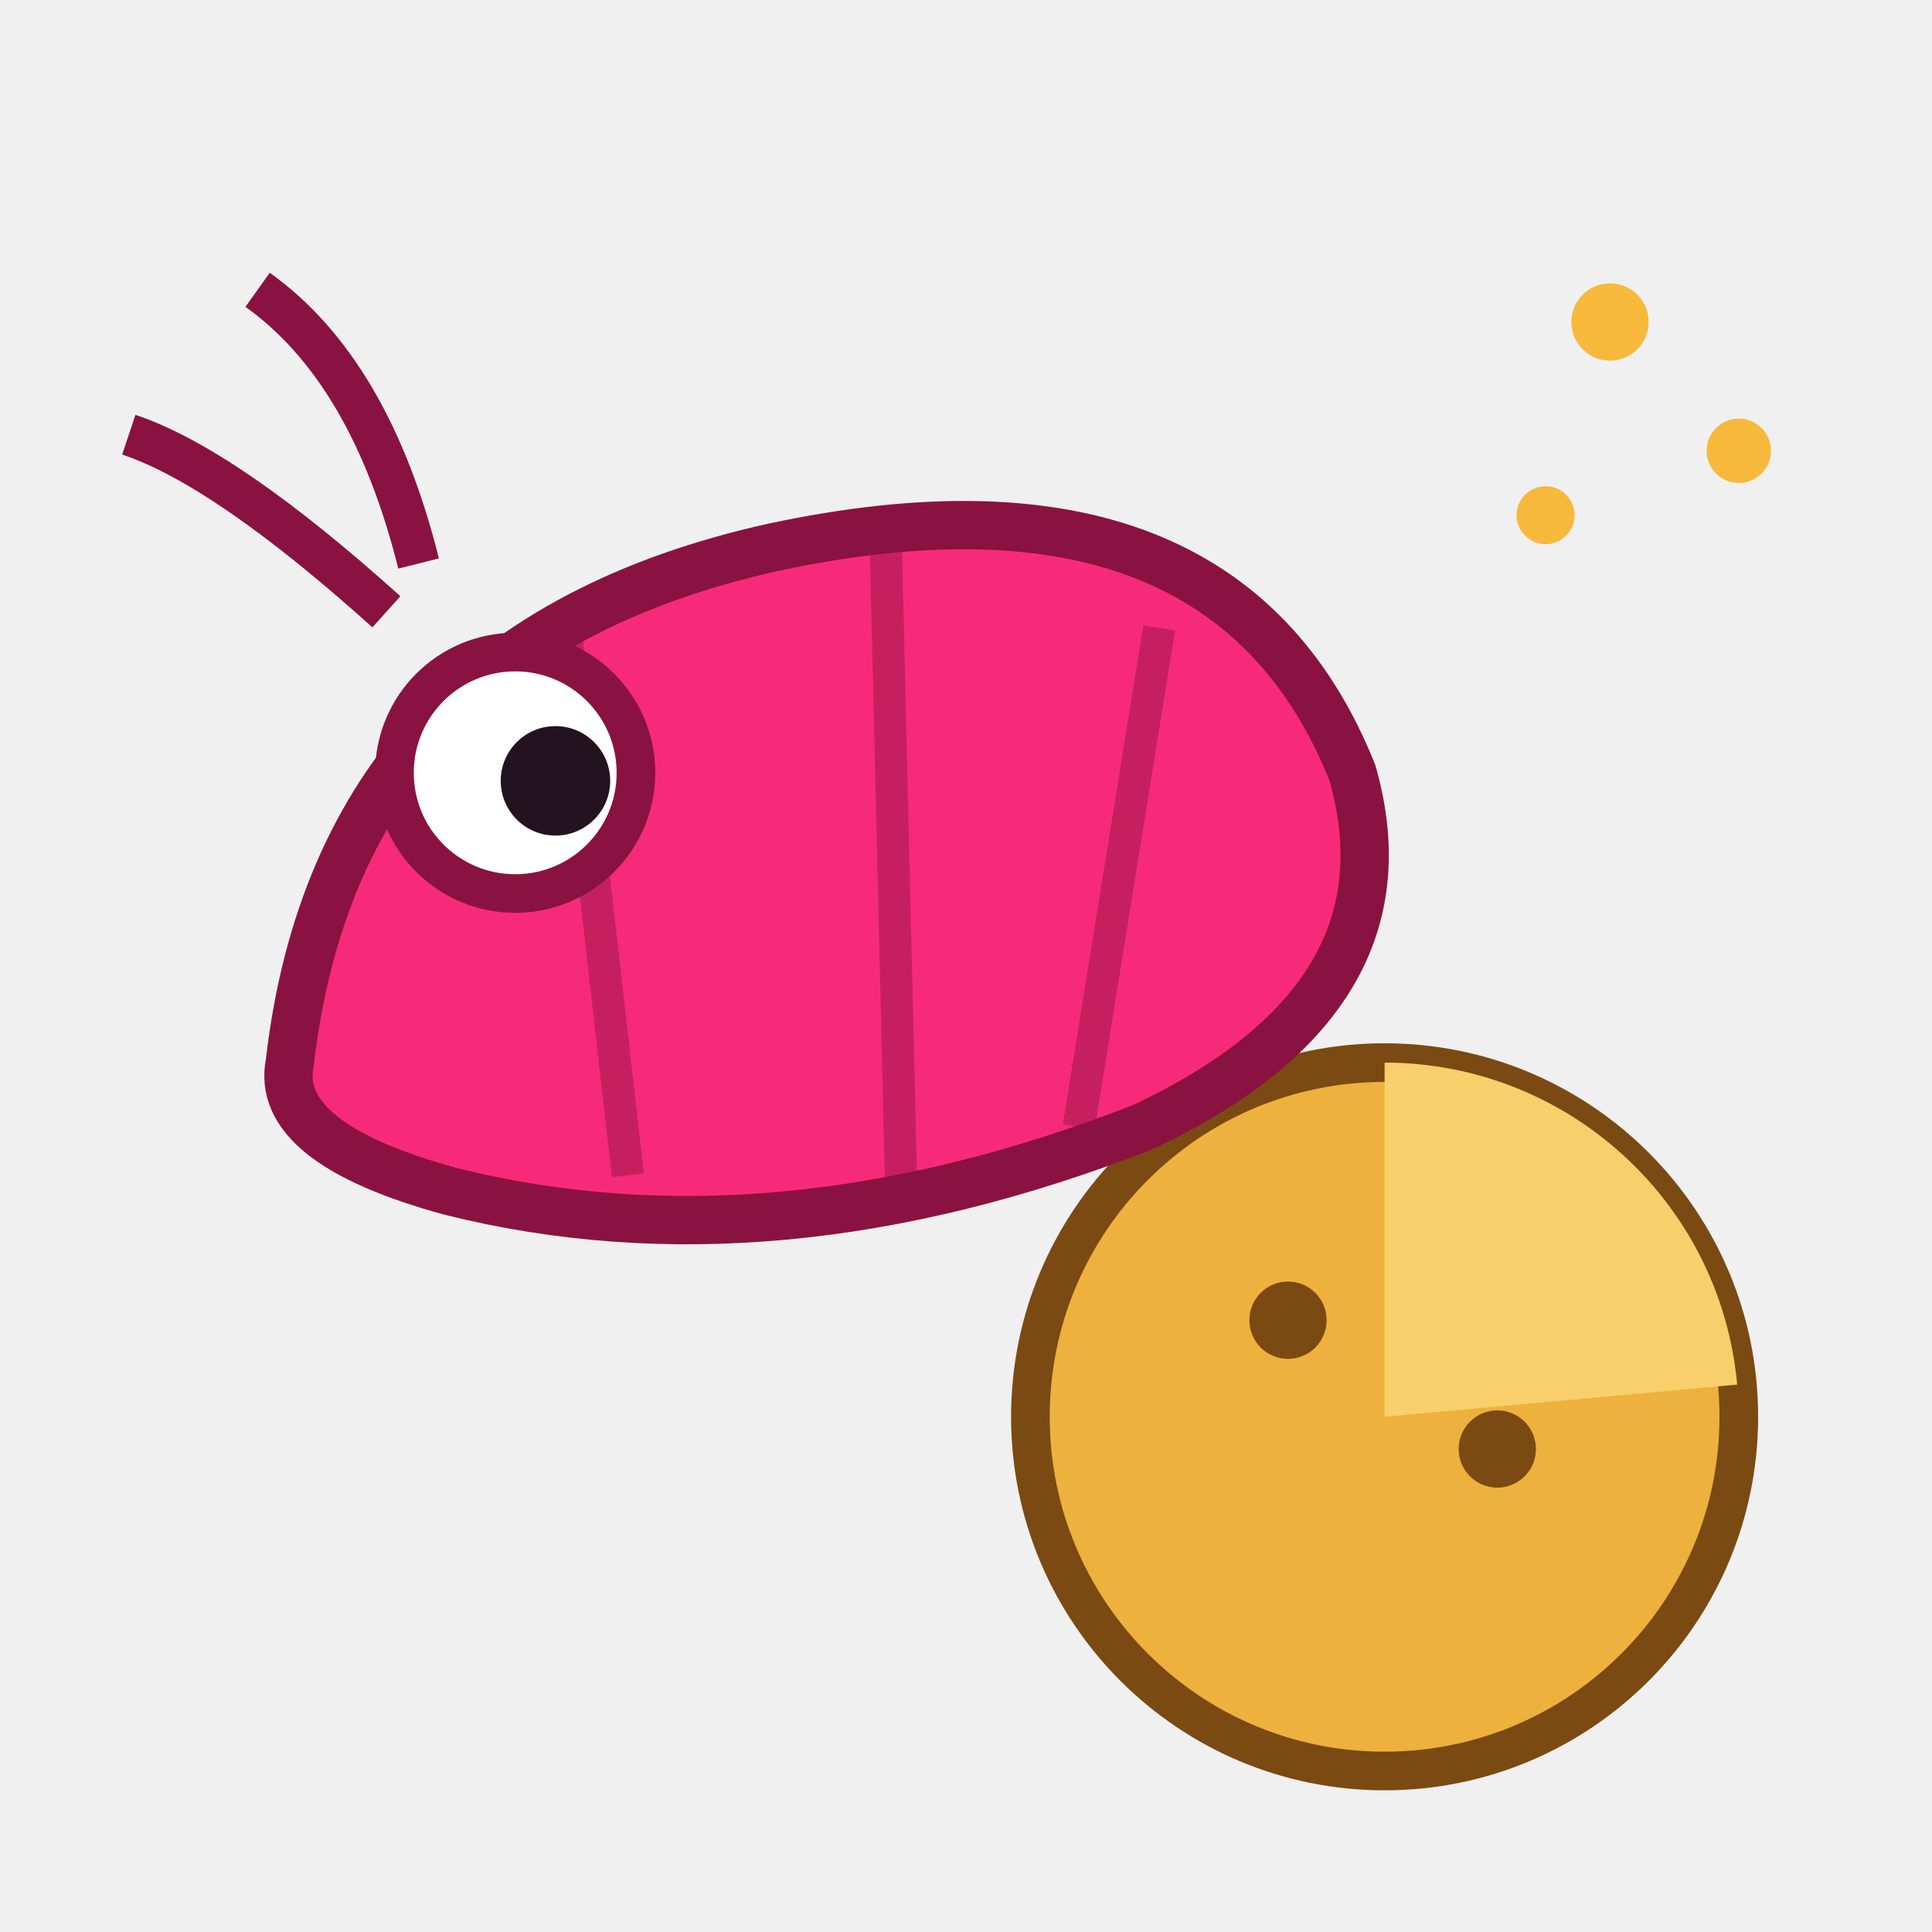
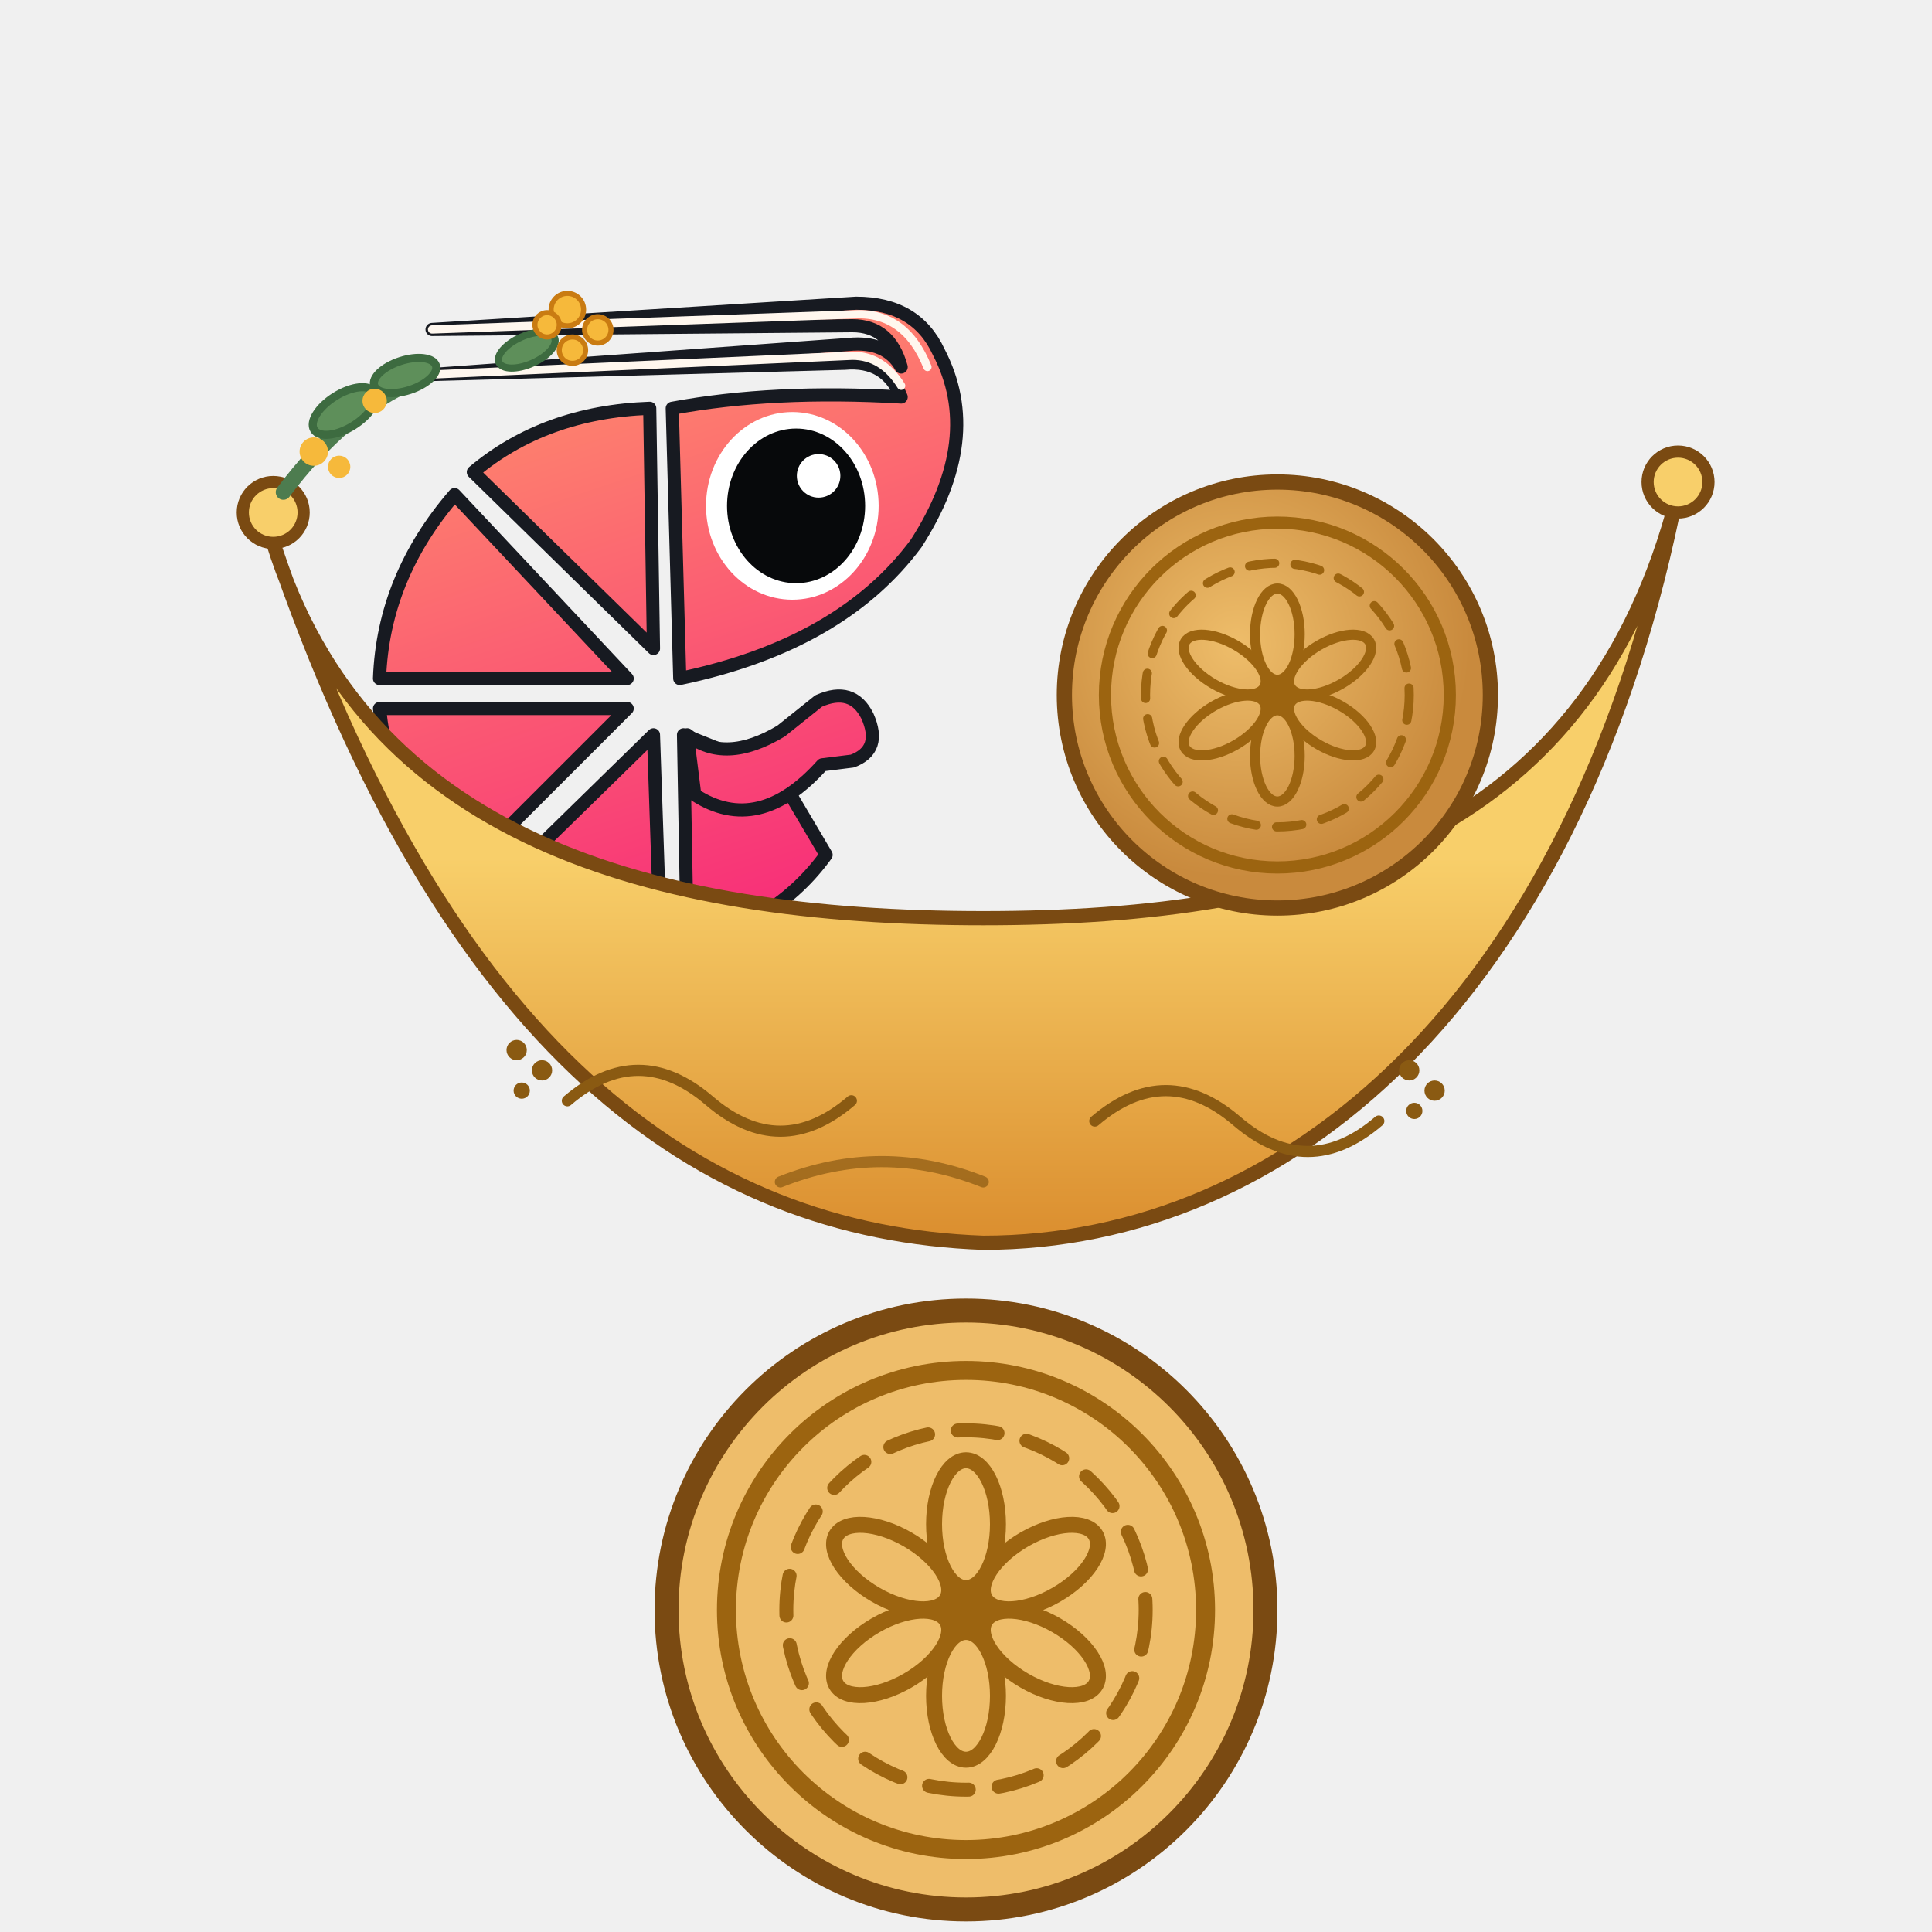
<svg xmlns="http://www.w3.org/2000/svg" width="120" height="120" viewBox="0 0 120 120">
-   <circle cx="86" cy="88" r="22" fill="#eeb13e" stroke="#7a4a12" stroke-width="2.4" />
-   <path d="M86 66a22 22 0 0 1 21.9 20L86 88Z" fill="#f8cf6a" />
-   <g fill="#7a4a12">
-     <circle cx="80" cy="82" r="2.4" />
-     <circle cx="93" cy="90" r="2.4" />
+   <g transform="translate(5 6) scale(0.315)">
+     <defs>
+       <linearGradient id="b-shrimp" gradientUnits="userSpaceOnUse" x1="25" y1="0" x2="85" y2="180">
+         <stop stop-color="#ff956b" />
+         <stop offset="1" stop-color="#f72a79" />
+       </linearGradient>
+       <linearGradient id="b-moon-hull" gradientUnits="userSpaceOnUse" x1="176" y1="150" x2="176" y2="230">
+         <stop stop-color="#f8cf6a" />
+         <stop offset="1" stop-color="#d98a2b" />
+       </linearGradient>
+       <radialGradient id="b-cake" gradientUnits="userSpaceOnUse" cx="228" cy="108" r="46">
+         <stop stop-color="#eebd6a" />
+         <stop offset="1" stop-color="#c98a3d" />
+       </radialGradient>
+     </defs>
+     <g transform="translate(56 40) scale(0.74)">
+       <g stroke="#171a21" stroke-width="3.5" stroke-linecap="round" stroke-linejoin="round">
+         <path d="M18 8 L131 1 Q147 1 153 14 Q165 37 147 65 Q127 92 84 101 L82 29 Q109 24 143 26 Q139 16 128 17 L18 20 L129 12 Q139 11 143 18 Q140 7 130 7Z" fill="url(#b-shrimp)" />
+         <path d="M76 29 Q48 30 29 46 L77 93Z" fill="url(#b-shrimp)" />
+         <path d="M24 52 Q5 74 4 101 L70 101Z" fill="url(#b-shrimp)" />
+         <path d="M4 109 Q7 137 24 155 L70 109Z" fill="url(#b-shrimp)" />
+         <path d="M77 116 L31 161 Q51 174 79 175Z" fill="url(#b-shrimp)" />
+         <path d="M85 116 L86 172 Q110 166 123 148 L110 126Z" fill="url(#b-shrimp)" />
+         <path d="M86 116 Q96 124 111 115 L121 107 Q130 103 134 111 Q138 120 130 123 L122 124 Q105 143 88 132Z" fill="url(#b-shrimp)" />
+       </g>
+       <ellipse cx="114" cy="55" rx="23" ry="25" fill="#fff" />
+       <ellipse cx="115" cy="55" rx="18.4" ry="20.6" fill="#07090b" />
+       <circle cx="121" cy="47" r="5.8" fill="#fff" />
+       <path d="M18 8 L130 4 Q144 3 150 18 M18 20 L130 15 Q138 15 143 23" fill="none" stroke="#fff7ee" stroke-width="2.2" stroke-linecap="round" />
+     </g>
+     <g stroke-linecap="round" stroke-linejoin="round">
+       <ellipse cx="88" cy="50" rx="6" ry="2.8" transform="rotate(-24 88 50)" fill="#5e8f5a" stroke="#3d6b40" stroke-width="1.4" />
+       <g fill="#f6b93b" stroke="#c97b12" stroke-width="1">
+         <circle cx="96" cy="42" r="3.2" />
+         <circle cx="102" cy="46" r="2.6" />
+         <circle cx="97" cy="50" r="2.6" />
+         <circle cx="92" cy="45" r="2.4" />
+       </g>
+     </g>
+     <path d="M38 88 C72 188 122 224 178 226 C238 226 294 178 314 82 C296 146 244 162 178 162 C112 162 56 146 38 88 Z" fill="url(#b-moon-hull)" stroke="#7a4a12" stroke-width="2.8" stroke-linejoin="round" />
+     <circle cx="38" cy="82" r="6" fill="#f8cf6a" stroke="#7a4a12" stroke-width="2.4" />
+     <circle cx="315" cy="76" r="6" fill="#f8cf6a" stroke="#7a4a12" stroke-width="2.4" />
+     <g fill="none" stroke="#8a5a12" stroke-width="2.2" stroke-linecap="round">
+       <path d="M96 198 q14 -12 28 0 q14 12 28 0" />
+       <path d="M200 202 q14 -12 28 0 q14 12 28 0" />
+       <path d="M138 214 q20 -8 40 0" opacity="0.7" />
+     </g>
+     <g fill="#8a5a12">
+       <circle cx="86" cy="188" r="2" />
+       <circle cx="91" cy="192" r="2" />
+       <circle cx="87" cy="196" r="1.6" />
+       <circle cx="262" cy="192" r="2" />
+       <circle cx="267" cy="196" r="2" />
+       <circle cx="263" cy="200" r="1.6" />
+     </g>
+     <g stroke-linecap="round" stroke-linejoin="round">
+       <path d="M40 78 Q52 62 66 56" fill="none" stroke="#4d7c4f" stroke-width="3" />
+       <ellipse cx="52" cy="62" rx="7" ry="3.4" transform="rotate(-32 52 62)" fill="#5e8f5a" stroke="#3d6b40" stroke-width="1.6" />
+       <ellipse cx="64" cy="55" rx="6.4" ry="3" transform="rotate(-18 64 55)" fill="#5e8f5a" stroke="#3d6b40" stroke-width="1.6" />
+       <g fill="#f6b93b" stroke="none">
+         <circle cx="46" cy="70" r="2.8" />
+         <circle cx="51" cy="73" r="2.2" />
+         <circle cx="58" cy="60" r="2.4" />
+       </g>
+     </g>
+     <g stroke-linecap="round" stroke-linejoin="round">
+       <circle cx="236" cy="118" r="42" fill="url(#b-cake)" stroke="#7a4a12" stroke-width="3" />
+       <circle cx="236" cy="118" r="34" fill="none" stroke="#9c6410" stroke-width="2.4" />
+       <circle cx="236" cy="118" r="26" fill="none" stroke="#9c6410" stroke-width="1.8" stroke-dasharray="5 4" />
+       <g fill="none" stroke="#9c6410" stroke-width="2">
+         <ellipse cx="236" cy="106" rx="4.4" ry="9" />
+         <ellipse cx="236" cy="106" rx="4.4" ry="9" transform="rotate(60 236 118)" />
+         <ellipse cx="236" cy="106" rx="4.4" ry="9" transform="rotate(120 236 118)" />
+         <ellipse cx="236" cy="106" rx="4.4" ry="9" transform="rotate(180 236 118)" />
+         <ellipse cx="236" cy="106" rx="4.4" ry="9" transform="rotate(240 236 118)" />
+         <ellipse cx="236" cy="106" rx="4.4" ry="9" transform="rotate(300 236 118)" />
+       </g>
+       <circle cx="236" cy="118" r="3.6" fill="#9c6410" stroke="none" />
+     </g>
  </g>
-   <g transform="translate(8 22)">
-     <path d="M10 44 Q13 18 40 12 Q68 6 76 26 Q80 40 63 48 Q40 57 20 52 Q9 49 10 44Z" fill="#f72a79" stroke="#8a1240" stroke-width="3" />
-     <path d="M27 16 L31 51 M47 11 L48 53 M64 17 L59 48" fill="none" stroke="#8a1240" stroke-width="2" opacity="0.45" />
-     <circle cx="24" cy="26" r="7.5" fill="#fff" stroke="#8a1240" stroke-width="2.4" />
-     <circle cx="26.5" cy="26.5" r="3.4" fill="#231320" />
-     <path d="M16 16 Q6 7 0 5 M18 13 Q15 1 8 -4" fill="none" stroke="#8a1240" stroke-width="2.6" />
-   </g>
-   <g fill="#f6b93b">
-     <circle cx="100" cy="20" r="2.4" />
-     <circle cx="108" cy="28" r="2" />
-     <circle cx="96" cy="32" r="1.8" />
+   <g transform="translate(60 100) scale(0.62)">
+     <g stroke-linecap="round" stroke-linejoin="round">
+       <circle cx="0" cy="0" r="30" fill="#eebd6a" stroke="#7a4a12" stroke-width="2.4" />
+       <circle cx="0" cy="0" r="24" fill="none" stroke="#9c6410" stroke-width="1.9" />
+       <circle cx="0" cy="0" r="18" fill="none" stroke="#9c6410" stroke-width="1.4" stroke-dasharray="4 3" />
+       <g fill="none" stroke="#9c6410" stroke-width="1.6">
+         <ellipse cx="0" cy="-8.6" rx="3.2" ry="6.4" />
+         <ellipse cx="0" cy="-8.6" rx="3.2" ry="6.4" transform="rotate(60)" />
+         <ellipse cx="0" cy="-8.6" rx="3.2" ry="6.4" transform="rotate(120)" />
+         <ellipse cx="0" cy="-8.6" rx="3.2" ry="6.4" transform="rotate(180)" />
+         <ellipse cx="0" cy="-8.6" rx="3.2" ry="6.4" transform="rotate(240)" />
+         <ellipse cx="0" cy="-8.6" rx="3.2" ry="6.4" transform="rotate(300)" />
+       </g>
+       <circle cx="0" cy="0" r="2.6" fill="#9c6410" stroke="none" />
+     </g>
  </g>
</svg>
